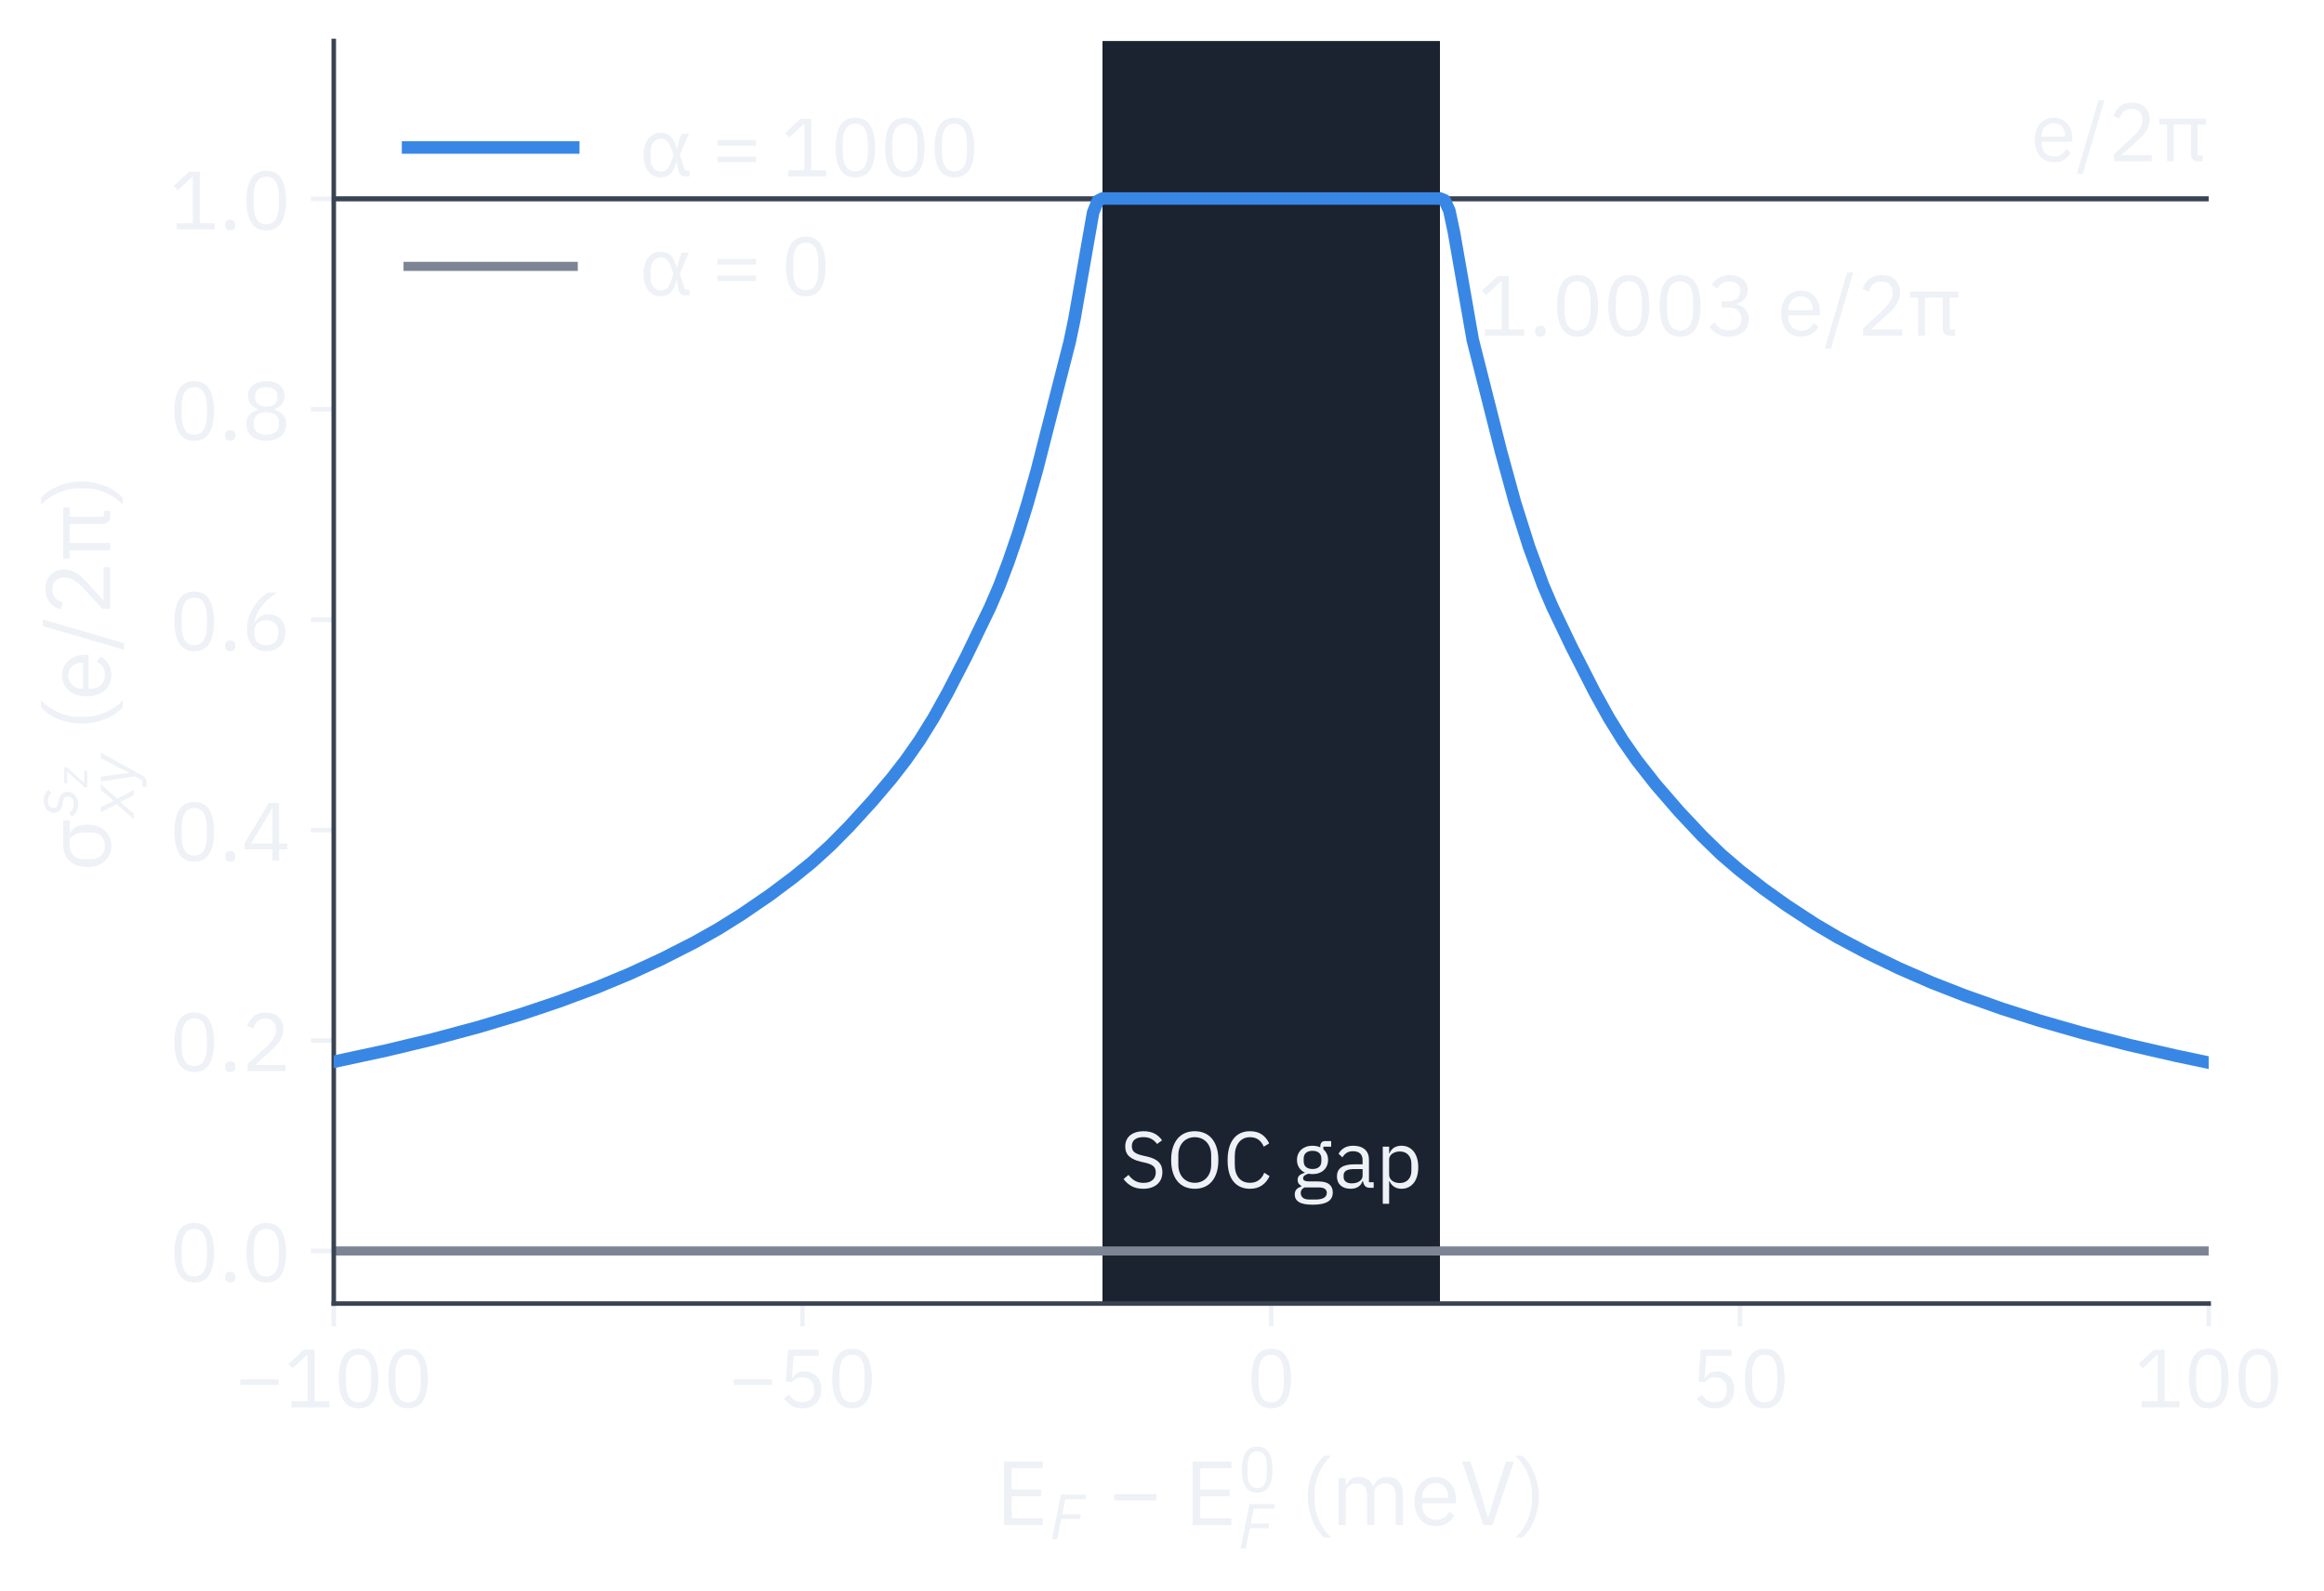
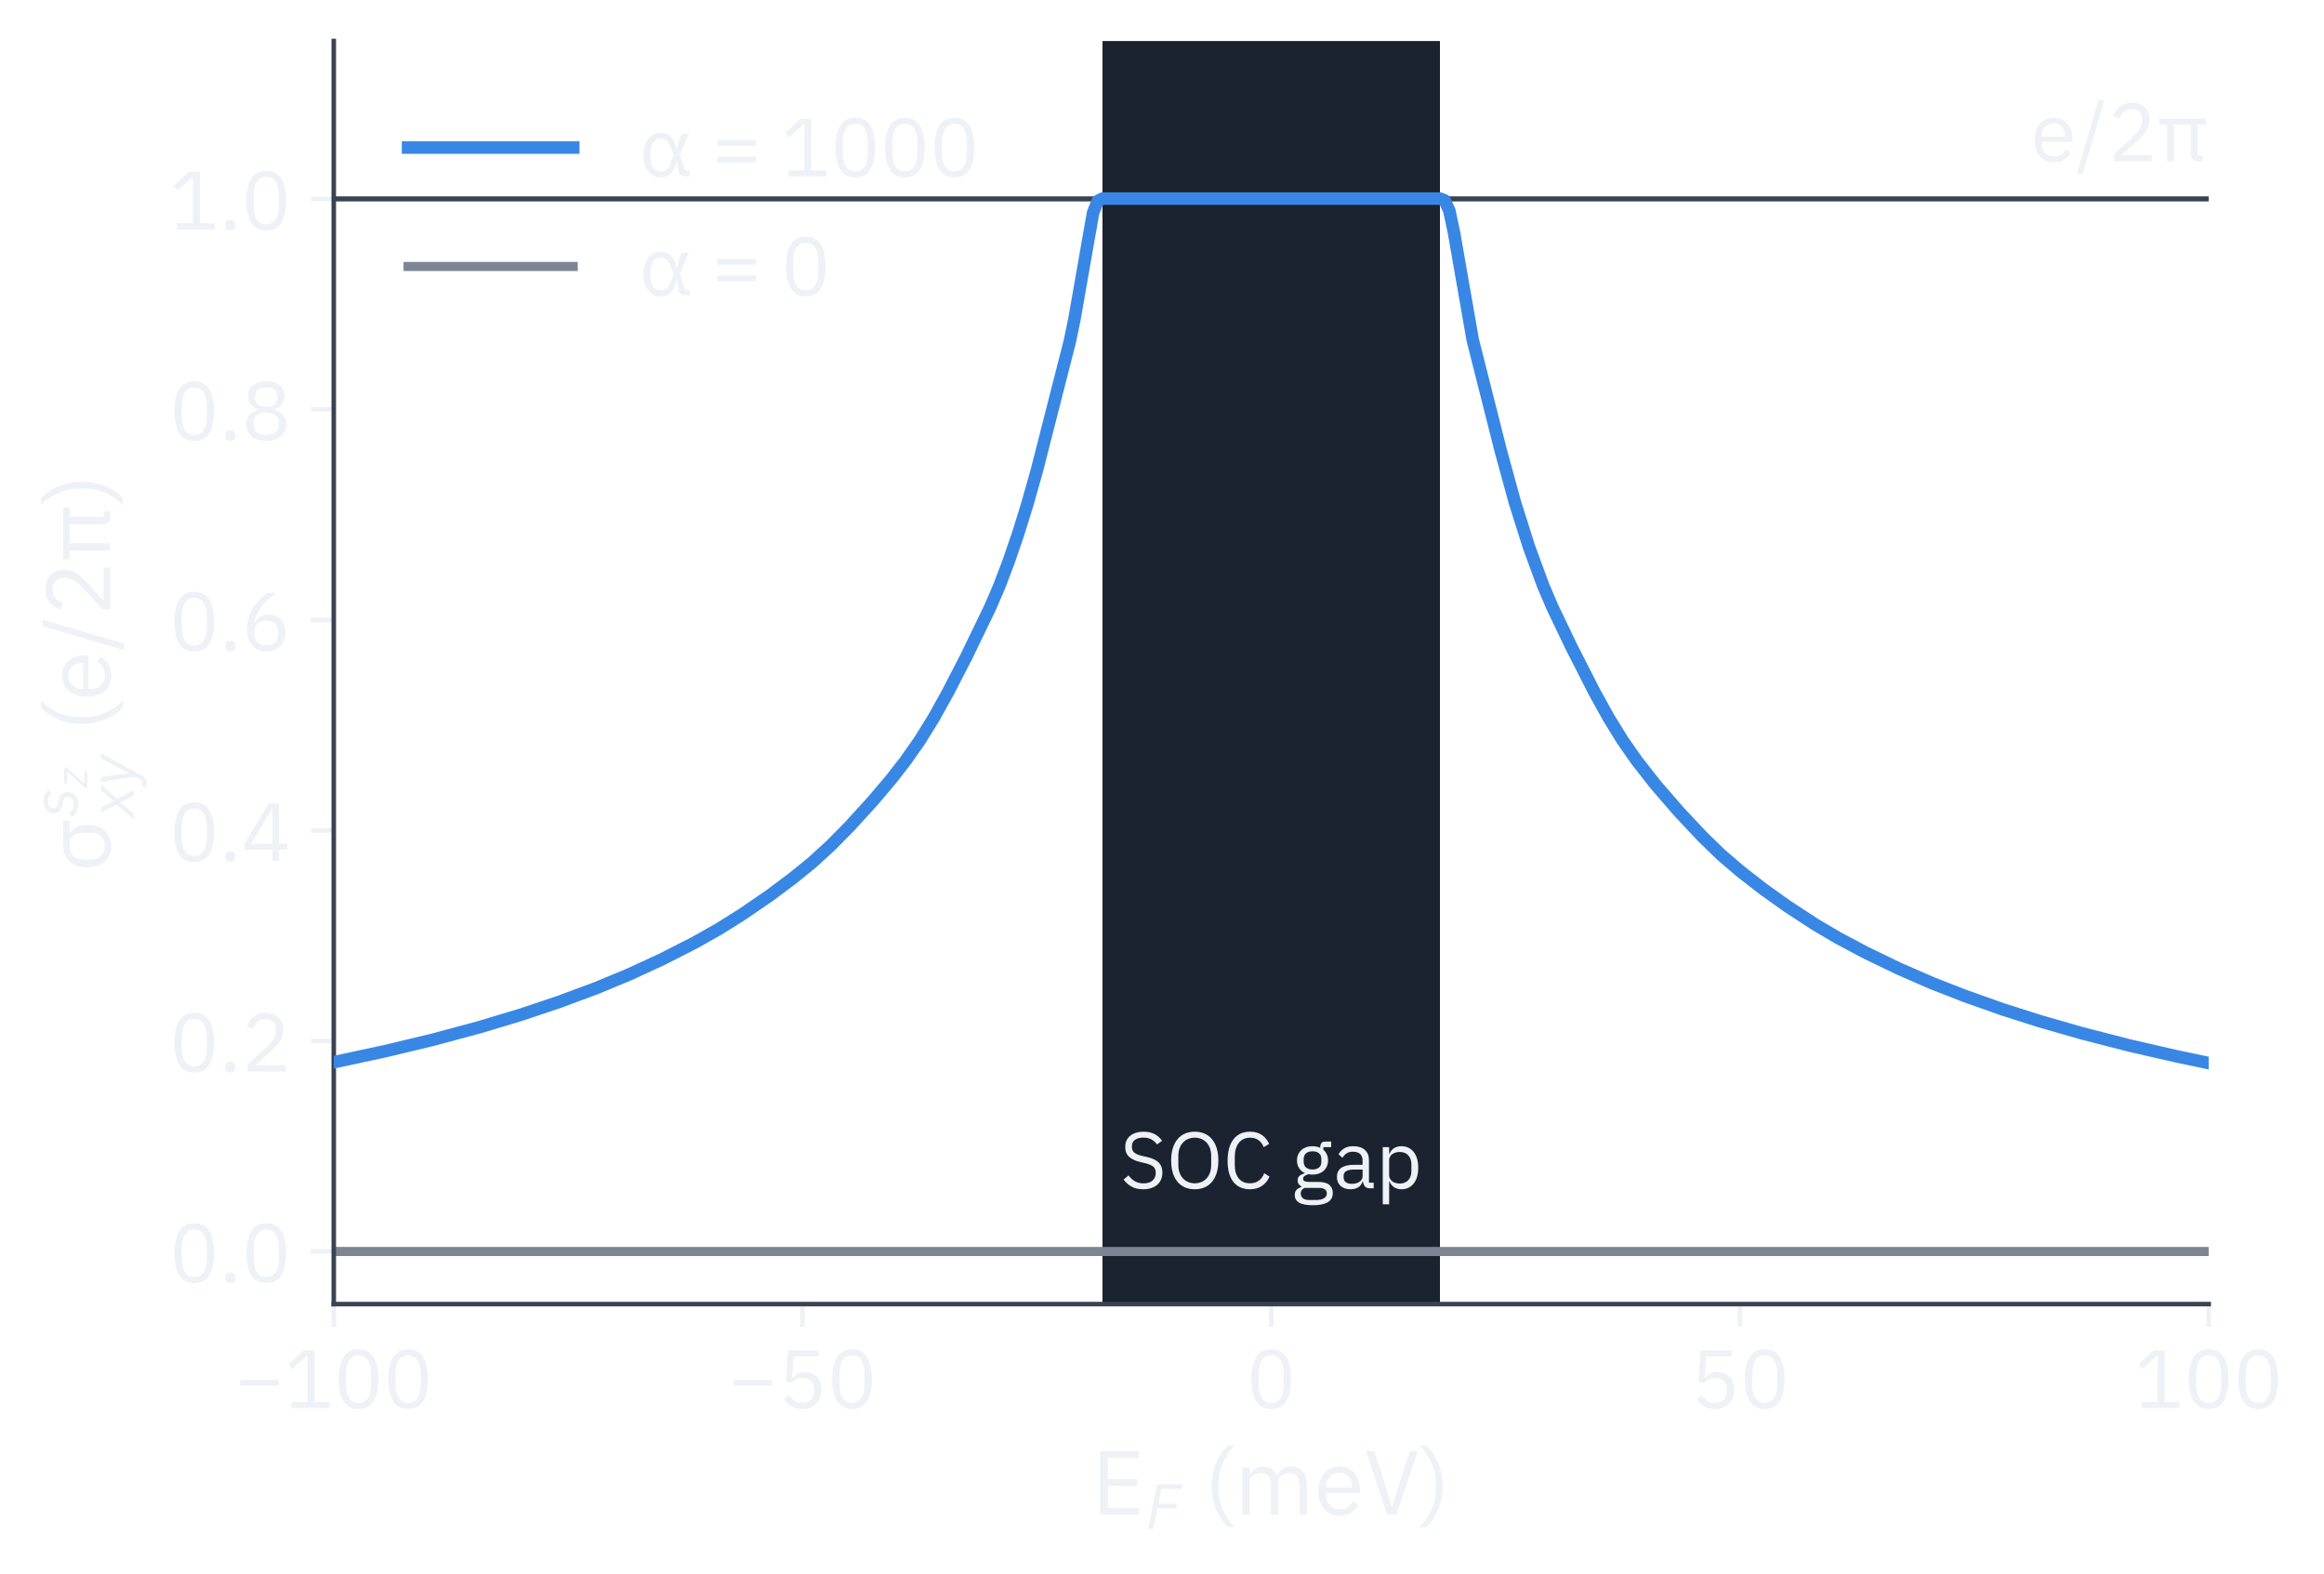
- <svg xmlns="http://www.w3.org/2000/svg" xmlns:xlink="http://www.w3.org/1999/xlink" width="408.074pt" height="279.37pt" viewBox="0 0 408.074 279.37" version="1.1">
+ <svg xmlns="http://www.w3.org/2000/svg" xmlns:xlink="http://www.w3.org/1999/xlink" width="408.074pt" height="276.33pt" viewBox="0 0 408.074 276.33" version="1.1">
  <defs>
    <style type="text/css">*{stroke-linejoin: round; stroke-linecap: butt}</style>
  </defs>
  <g id="figure_1">
    <g id="patch_1">
-       <path d="M 0 279.37  L 408.074 279.37  L 408.074 0  L 0 0  L 0 279.37  z " style="fill: none" />
+       <path d="M 0 276.33  L 408.074 276.33  L 408.074 0  L 0 0  L 0 276.33  z " style="fill: none" />
    </g>
    <g id="axes_1">
      <g id="patch_2">
        <path d="M 58.604 228.96  L 387.824 228.96  L 387.824 7.2  L 58.604 7.2  L 58.604 228.96  z " style="fill: none" />
      </g>
      <g id="patch_3">
-         <path d="M 193.585 228.96  L 252.844 228.96  L 252.844 7.2  L 193.585 7.2  z " clip-path="url(#pc250fb31f4)" style="fill: #1b2230" />
+         <path d="M 193.585 228.96  L 252.844 228.96  L 252.844 7.2  L 193.585 7.2  z " clip-path="url(#pb63f28850c)" style="fill: #1b2230" />
      </g>
      <g id="line2d_1">
-         <path d="M 58.604 34.92  L 387.824 34.92  " clip-path="url(#pc250fb31f4)" style="fill: none; stroke: #3a4352; stroke-width: 0.9; stroke-linecap: square" />
+         <path d="M 58.604 34.92  L 387.824 34.92  " clip-path="url(#pb63f28850c)" style="fill: none; stroke: #3a4352; stroke-width: 0.9; stroke-linecap: square" />
      </g>
      <g id="matplotlib.axis_1">
        <g id="xtick_1">
          <g id="line2d_2">
            <defs>
              <path id="mc579472f8b" d="M 0 0  L 0 4  " style="stroke: #eef1f6; stroke-width: 0.8" />
            </defs>
            <g>
              <use xlink:href="#mc579472f8b" x="58.604" y="228.96" style="fill: #eef1f6; stroke: #eef1f6; stroke-width: 0.8" />
            </g>
          </g>
          <g id="text_1">
            <g style="fill: #eef1f6" transform="translate(41.20445 247.19) scale(0.145 -0.145)">
              <defs>
                <path id="IBMPlexSans-2212" d="M 429 1734  L 429 2170  L 3411 2170  L 3411 1734  L 429 1734  z " transform="scale(0.015625)" />
                <path id="IBMPlexSans-31" d="M 563 0  L 563 474  L 1811 474  L 1811 4070  L 1766 4070  L 640 3021  L 326 3360  L 1510 4467  L 2349 4467  L 2349 474  L 3501 474  L 3501 0  L 563 0  z " transform="scale(0.015625)" />
                <path id="IBMPlexSans-30" d="M 1920 -77  Q 1120 -77 752 531  Q 384 1139 384 2234  Q 384 3328 752 3936  Q 1120 4544 1920 4544  Q 2720 4544 3088 3936  Q 3456 3328 3456 2234  Q 3456 1139 3088 531  Q 2720 -77 1920 -77  z M 1920 390  Q 2182 390 2368 499  Q 2554 608 2669 806  Q 2784 1005 2838 1273  Q 2893 1542 2893 1869  L 2893 2598  Q 2893 2925 2838 3193  Q 2784 3462 2669 3660  Q 2554 3859 2368 3968  Q 2182 4077 1920 4077  Q 1658 4077 1472 3968  Q 1286 3859 1171 3660  Q 1056 3462 1001 3193  Q 947 2925 947 2598  L 947 1869  Q 947 1542 1001 1273  Q 1056 1005 1171 806  Q 1286 608 1472 499  Q 1658 390 1920 390  z " transform="scale(0.015625)" />
              </defs>
              <use xlink:href="#IBMPlexSans-2212" />
              <use xlink:href="#IBMPlexSans-31" transform="translate(59.99999 0)" />
              <use xlink:href="#IBMPlexSans-30" transform="translate(120 0)" />
              <use xlink:href="#IBMPlexSans-30" transform="translate(180 0)" />
            </g>
          </g>
        </g>
        <g id="xtick_2">
          <g id="line2d_3">
            <g>
              <use xlink:href="#mc579472f8b" x="140.909" y="228.96" style="fill: #eef1f6; stroke: #eef1f6; stroke-width: 0.8" />
            </g>
          </g>
          <g id="text_2">
            <g style="fill: #eef1f6" transform="translate(127.8595 247.19) scale(0.145 -0.145)">
              <defs>
                <path id="IBMPlexSans-35" d="M 3187 3994  L 1229 3994  L 1101 2291  L 1146 2291  Q 1306 2515 1507 2649  Q 1709 2784 2061 2784  Q 2349 2784 2592 2688  Q 2835 2592 3014 2416  Q 3194 2240 3293 1984  Q 3392 1728 3392 1402  Q 3392 1075 3289 803  Q 3187 531 2992 336  Q 2797 141 2518 32  Q 2240 -77 1888 -77  Q 1606 -77 1392 -13  Q 1178 51 1011 160  Q 845 269 720 403  Q 595 538 493 685  L 896 992  Q 979 858 1072 749  Q 1165 640 1277 563  Q 1389 486 1536 444  Q 1683 403 1888 403  Q 2349 403 2585 646  Q 2822 890 2822 1331  L 2822 1395  Q 2822 1837 2585 2080  Q 2349 2323 1888 2323  Q 1581 2323 1405 2211  Q 1229 2099 1088 1946  L 634 2010  L 794 4467  L 3187 4467  L 3187 3994  z " transform="scale(0.015625)" />
              </defs>
              <use xlink:href="#IBMPlexSans-2212" />
              <use xlink:href="#IBMPlexSans-35" transform="translate(59.99999 0)" />
              <use xlink:href="#IBMPlexSans-30" transform="translate(120 0)" />
            </g>
          </g>
        </g>
        <g id="xtick_3">
          <g id="line2d_4">
            <g>
              <use xlink:href="#mc579472f8b" x="223.214" y="228.96" style="fill: #eef1f6; stroke: #eef1f6; stroke-width: 0.8" />
            </g>
          </g>
          <g id="text_3">
            <g style="fill: #eef1f6" transform="translate(218.8645 247.19) scale(0.145 -0.145)">
              <use xlink:href="#IBMPlexSans-30" />
            </g>
          </g>
        </g>
        <g id="xtick_4">
          <g id="line2d_5">
            <g>
              <use xlink:href="#mc579472f8b" x="305.519" y="228.96" style="fill: #eef1f6; stroke: #eef1f6; stroke-width: 0.8" />
            </g>
          </g>
          <g id="text_4">
            <g style="fill: #eef1f6" transform="translate(296.8195 247.19) scale(0.145 -0.145)">
              <use xlink:href="#IBMPlexSans-35" />
              <use xlink:href="#IBMPlexSans-30" transform="translate(59.99999 0)" />
            </g>
          </g>
        </g>
        <g id="xtick_5">
          <g id="line2d_6">
            <g>
              <use xlink:href="#mc579472f8b" x="387.824" y="228.96" style="fill: #eef1f6; stroke: #eef1f6; stroke-width: 0.8" />
            </g>
          </g>
          <g id="text_5">
            <g style="fill: #eef1f6" transform="translate(374.7745 247.19) scale(0.145 -0.145)">
              <use xlink:href="#IBMPlexSans-31" />
              <use xlink:href="#IBMPlexSans-30" transform="translate(59.99999 0)" />
              <use xlink:href="#IBMPlexSans-30" transform="translate(120 0)" />
            </g>
          </g>
        </g>
        <g id="text_6">
-           <g style="fill: #eef1f6" transform="translate(174.8145 268.01) scale(0.16 -0.16)">
+           <g style="fill: #eef1f6" transform="translate(191.6945 265.93) scale(0.16 -0.16)">
            <defs>
              <path id="IBMPlexSans-45" d="M 595 0  L 595 4467  L 3322 4467  L 3322 3994  L 1133 3994  L 1133 2496  L 3194 2496  L 3194 2022  L 1133 2022  L 1133 474  L 3322 474  L 3322 0  L 595 0  z " transform="scale(0.015625)" />
              <path id="IBMPlexSans-Italic-46" d="M 250 0  L 1146 4467  L 3706 4467  L 3610 4006  L 1574 4006  L 1274 2496  L 3142 2496  L 3053 2035  L 1178 2035  L 768 0  L 250 0  z " transform="scale(0.015625)" />
              <path id="IBMPlexSans-20" transform="scale(0.015625)" />
              <path id="IBMPlexSans-28" d="M 531 1997  Q 531 2458 620 2886  Q 710 3315 867 3683  Q 1024 4051 1235 4352  Q 1446 4653 1690 4864  L 2176 4864  Q 1907 4621 1692 4313  Q 1478 4006 1328 3660  Q 1178 3315 1094 2956  Q 1011 2598 1011 2266  L 1011 1715  Q 1011 1376 1094 1017  Q 1178 659 1331 313  Q 1485 -32 1699 -339  Q 1914 -646 2176 -877  L 1690 -877  Q 1453 -678 1241 -377  Q 1030 -77 873 294  Q 717 666 624 1098  Q 531 1530 531 1997  z " transform="scale(0.015625)" />
              <path id="IBMPlexSans-6d" d="M 544 0  L 544 3302  L 1056 3302  L 1056 2765  L 1082 2765  Q 1139 2893 1212 3005  Q 1286 3117 1392 3200  Q 1498 3283 1638 3331  Q 1779 3379 1971 3379  Q 2298 3379 2573 3222  Q 2848 3066 2982 2707  L 2995 2707  Q 3085 2976 3331 3177  Q 3578 3379 4000 3379  Q 4506 3379 4790 3049  Q 5075 2720 5075 2118  L 5075 0  L 4563 0  L 4563 2029  Q 4563 2470 4390 2694  Q 4218 2918 3840 2918  Q 3686 2918 3548 2880  Q 3411 2842 3302 2765  Q 3194 2688 3130 2569  Q 3066 2451 3066 2291  L 3066 0  L 2554 0  L 2554 2029  Q 2554 2470 2381 2694  Q 2208 2918 1843 2918  Q 1690 2918 1549 2880  Q 1408 2842 1299 2765  Q 1190 2688 1123 2569  Q 1056 2451 1056 2291  L 1056 0  L 544 0  z " transform="scale(0.015625)" />
              <path id="IBMPlexSans-65" d="M 1786 -77  Q 1446 -77 1174 44  Q 902 166 707 393  Q 512 621 406 937  Q 301 1254 301 1651  Q 301 2042 406 2362  Q 512 2682 707 2909  Q 902 3136 1174 3257  Q 1446 3379 1786 3379  Q 2118 3379 2380 3257  Q 2643 3136 2828 2921  Q 3014 2707 3113 2412  Q 3213 2118 3213 1766  L 3213 1523  L 838 1523  L 838 1370  Q 838 1158 905 976  Q 973 794 1097 659  Q 1222 525 1404 448  Q 1587 371 1818 371  Q 2131 371 2364 518  Q 2598 666 2726 941  L 3091 678  Q 2931 339 2592 131  Q 2253 -77 1786 -77  z M 1786 2950  Q 1574 2950 1401 2876  Q 1229 2803 1104 2668  Q 979 2534 908 2352  Q 838 2170 838 1952  L 838 1907  L 2662 1907  L 2662 1978  Q 2662 2419 2422 2684  Q 2182 2950 1786 2950  z " transform="scale(0.015625)" />
              <path id="IBMPlexSans-56" d="M 1613 0  L 128 4467  L 704 4467  L 1440 2214  L 1933 538  L 1965 538  L 2470 2214  L 3213 4467  L 3770 4467  L 2266 0  L 1613 0  z " transform="scale(0.015625)" />
              <path id="IBMPlexSans-29" d="M 1613 1997  Q 1613 1530 1520 1098  Q 1427 666 1270 294  Q 1114 -77 902 -377  Q 691 -678 454 -877  L -32 -877  Q 230 -646 444 -339  Q 659 -32 812 313  Q 966 659 1049 1017  Q 1133 1376 1133 1715  L 1133 2266  Q 1133 2598 1049 2956  Q 966 3315 816 3660  Q 666 4006 451 4313  Q 237 4621 -32 4864  L 454 4864  Q 698 4653 909 4352  Q 1120 4051 1277 3683  Q 1434 3315 1523 2886  Q 1613 2458 1613 1997  z " transform="scale(0.015625)" />
            </defs>
-             <use xlink:href="#IBMPlexSans-45" transform="translate(0 0.896875)" />
-             <use xlink:href="#IBMPlexSans-Italic-46" transform="translate(59.20288 -14.58125) scale(0.7)" />
-             <use xlink:href="#IBMPlexSans-20" transform="translate(99.72256 0.896875)" />
-             <use xlink:href="#IBMPlexSans-2212" transform="translate(123.3226 0.896875)" />
-             <use xlink:href="#IBMPlexSans-20" transform="translate(183.3225 0.896875)" />
-             <use xlink:href="#IBMPlexSans-45" transform="translate(206.9225 0.896875)" />
-             <use xlink:href="#IBMPlexSans-30" transform="translate(266.1254 37.3) scale(0.7)" />
-             <use xlink:href="#IBMPlexSans-Italic-46" transform="translate(266.1254 -24.9) scale(0.7)" />
-             <use xlink:href="#IBMPlexSans-20" transform="translate(310.7051 0.896875)" />
-             <use xlink:href="#IBMPlexSans-28" transform="translate(334.3051 0.896875)" />
-             <use xlink:href="#IBMPlexSans-6d" transform="translate(367.8051 0.896875)" />
-             <use xlink:href="#IBMPlexSans-65" transform="translate(455.105 0.896875)" />
-             <use xlink:href="#IBMPlexSans-56" transform="translate(510.005 0.896875)" />
-             <use xlink:href="#IBMPlexSans-29" transform="translate(570.905 0.896875)" />
+             <use xlink:href="#IBMPlexSans-45" />
+             <use xlink:href="#IBMPlexSans-Italic-46" transform="translate(59.20288 -15.47813) scale(0.7)" />
+             <use xlink:href="#IBMPlexSans-20" transform="translate(99.72256 0)" />
+             <use xlink:href="#IBMPlexSans-28" transform="translate(123.3226 0)" />
+             <use xlink:href="#IBMPlexSans-6d" transform="translate(156.8225 0)" />
+             <use xlink:href="#IBMPlexSans-65" transform="translate(244.1225 0)" />
+             <use xlink:href="#IBMPlexSans-56" transform="translate(299.0225 0)" />
+             <use xlink:href="#IBMPlexSans-29" transform="translate(359.9225 0)" />
          </g>
        </g>
      </g>
      <g id="matplotlib.axis_2">
        <g id="ytick_1">
          <g id="line2d_7">
            <defs>
              <path id="m21e81d9efb" d="M 0 0  L -4 0  " style="stroke: #eef1f6; stroke-width: 0.8" />
            </defs>
            <g>
              <use xlink:href="#m21e81d9efb" x="58.604" y="219.72" style="fill: #eef1f6; stroke: #eef1f6; stroke-width: 0.8" />
            </g>
          </g>
          <g id="text_7">
            <g style="fill: #eef1f6" transform="translate(29.76 225.085) scale(0.145 -0.145)">
              <defs>
                <path id="IBMPlexSans-2e" d="M 870 -77  Q 666 -77 573 25  Q 480 128 480 294  L 480 378  Q 480 544 573 646  Q 666 749 870 749  Q 1075 749 1168 646  Q 1261 544 1261 378  L 1261 294  Q 1261 128 1168 25  Q 1075 -77 870 -77  z " transform="scale(0.015625)" />
              </defs>
              <use xlink:href="#IBMPlexSans-30" />
              <use xlink:href="#IBMPlexSans-2e" transform="translate(59.99999 0)" />
              <use xlink:href="#IBMPlexSans-30" transform="translate(87.19998 0)" />
            </g>
          </g>
        </g>
        <g id="ytick_2">
          <g id="line2d_8">
            <g>
              <use xlink:href="#m21e81d9efb" x="58.604" y="182.76" style="fill: #eef1f6; stroke: #eef1f6; stroke-width: 0.8" />
            </g>
          </g>
          <g id="text_8">
            <g style="fill: #eef1f6" transform="translate(29.76 188.125) scale(0.145 -0.145)">
              <defs>
                <path id="IBMPlexSans-32" d="M 3411 0  L 480 0  L 480 550  L 1939 1894  Q 2253 2182 2464 2505  Q 2675 2829 2675 3155  L 2675 3232  Q 2675 3603 2470 3833  Q 2266 4064 1850 4064  Q 1645 4064 1491 4006  Q 1338 3949 1226 3846  Q 1114 3744 1040 3606  Q 966 3469 922 3309  L 442 3494  Q 506 3693 618 3881  Q 730 4070 899 4217  Q 1069 4365 1309 4454  Q 1549 4544 1875 4544  Q 2202 4544 2458 4448  Q 2714 4352 2886 4179  Q 3059 4006 3152 3769  Q 3245 3533 3245 3245  Q 3245 2982 3171 2758  Q 3098 2534 2970 2332  Q 2842 2131 2659 1939  Q 2477 1747 2266 1555  L 1062 474  L 3411 474  L 3411 0  z " transform="scale(0.015625)" />
              </defs>
              <use xlink:href="#IBMPlexSans-30" />
              <use xlink:href="#IBMPlexSans-2e" transform="translate(59.99999 0)" />
              <use xlink:href="#IBMPlexSans-32" transform="translate(87.19998 0)" />
            </g>
          </g>
        </g>
        <g id="ytick_3">
          <g id="line2d_9">
            <g>
              <use xlink:href="#m21e81d9efb" x="58.604" y="145.8" style="fill: #eef1f6; stroke: #eef1f6; stroke-width: 0.8" />
            </g>
          </g>
          <g id="text_9">
            <g style="fill: #eef1f6" transform="translate(29.76 151.165) scale(0.145 -0.145)">
              <defs>
                <path id="IBMPlexSans-34" d="M 2400 0  L 2400 877  L 243 877  L 243 1350  L 2112 4467  L 2912 4467  L 2912 1325  L 3558 1325  L 3558 877  L 2912 877  L 2912 0  L 2400 0  z M 749 1325  L 2400 1325  L 2400 4051  L 2368 4051  L 749 1325  z " transform="scale(0.015625)" />
              </defs>
              <use xlink:href="#IBMPlexSans-30" />
              <use xlink:href="#IBMPlexSans-2e" transform="translate(59.99999 0)" />
              <use xlink:href="#IBMPlexSans-34" transform="translate(87.19998 0)" />
            </g>
          </g>
        </g>
        <g id="ytick_4">
          <g id="line2d_10">
            <g>
              <use xlink:href="#m21e81d9efb" x="58.604" y="108.84" style="fill: #eef1f6; stroke: #eef1f6; stroke-width: 0.8" />
            </g>
          </g>
          <g id="text_10">
            <g style="fill: #eef1f6" transform="translate(29.76 114.205) scale(0.145 -0.145)">
              <defs>
                <path id="IBMPlexSans-36" d="M 1926 -77  Q 1581 -77 1302 41  Q 1024 160 829 381  Q 634 602 531 922  Q 429 1242 429 1638  Q 429 2138 576 2576  Q 723 3014 956 3376  Q 1190 3738 1472 4016  Q 1754 4294 2022 4467  L 2714 4467  Q 2355 4205 2073 3955  Q 1792 3706 1581 3434  Q 1370 3162 1222 2851  Q 1075 2541 986 2150  L 1018 2138  Q 1178 2413 1430 2595  Q 1683 2778 2093 2778  Q 2381 2778 2624 2682  Q 2867 2586 3040 2406  Q 3213 2227 3312 1971  Q 3411 1715 3411 1402  Q 3411 1075 3305 803  Q 3200 531 3005 336  Q 2810 141 2534 32  Q 2259 -77 1926 -77  z M 1920 390  Q 2362 390 2608 633  Q 2854 877 2854 1331  L 2854 1382  Q 2854 1837 2608 2080  Q 2362 2323 1920 2323  Q 1478 2323 1232 2080  Q 986 1837 986 1382  L 986 1331  Q 986 877 1232 633  Q 1478 390 1920 390  z " transform="scale(0.015625)" />
              </defs>
              <use xlink:href="#IBMPlexSans-30" />
              <use xlink:href="#IBMPlexSans-2e" transform="translate(59.99999 0)" />
              <use xlink:href="#IBMPlexSans-36" transform="translate(87.19998 0)" />
            </g>
          </g>
        </g>
        <g id="ytick_5">
          <g id="line2d_11">
            <g>
              <use xlink:href="#m21e81d9efb" x="58.604" y="71.88" style="fill: #eef1f6; stroke: #eef1f6; stroke-width: 0.8" />
            </g>
          </g>
          <g id="text_11">
            <g style="fill: #eef1f6" transform="translate(29.76 77.245) scale(0.145 -0.145)">
              <defs>
                <path id="IBMPlexSans-38" d="M 1920 -77  Q 1536 -77 1248 22  Q 960 122 765 294  Q 570 467 470 704  Q 371 941 371 1216  Q 371 1677 620 1945  Q 870 2214 1274 2323  L 1274 2374  Q 922 2496 714 2768  Q 506 3040 506 3424  Q 506 3936 877 4240  Q 1248 4544 1920 4544  Q 2592 4544 2963 4240  Q 3334 3936 3334 3424  Q 3334 3040 3126 2768  Q 2918 2496 2566 2374  L 2566 2323  Q 2970 2214 3219 1945  Q 3469 1677 3469 1216  Q 3469 941 3369 704  Q 3270 467 3075 294  Q 2880 122 2592 22  Q 2304 -77 1920 -77  z M 1920 390  Q 2387 390 2643 598  Q 2899 806 2899 1190  L 2899 1325  Q 2899 1709 2643 1917  Q 2387 2125 1920 2125  Q 1453 2125 1197 1917  Q 941 1709 941 1325  L 941 1190  Q 941 806 1197 598  Q 1453 390 1920 390  z M 1920 2573  Q 2342 2573 2560 2752  Q 2778 2931 2778 3277  L 2778 3373  Q 2778 3718 2560 3897  Q 2342 4077 1920 4077  Q 1498 4077 1280 3897  Q 1062 3718 1062 3373  L 1062 3277  Q 1062 2931 1280 2752  Q 1498 2573 1920 2573  z " transform="scale(0.015625)" />
              </defs>
              <use xlink:href="#IBMPlexSans-30" />
              <use xlink:href="#IBMPlexSans-2e" transform="translate(59.99999 0)" />
              <use xlink:href="#IBMPlexSans-38" transform="translate(87.19998 0)" />
            </g>
          </g>
        </g>
        <g id="ytick_6">
          <g id="line2d_12">
            <g>
              <use xlink:href="#m21e81d9efb" x="58.604" y="34.92" style="fill: #eef1f6; stroke: #eef1f6; stroke-width: 0.8" />
            </g>
          </g>
          <g id="text_12">
            <g style="fill: #eef1f6" transform="translate(29.76 40.285) scale(0.145 -0.145)">
              <use xlink:href="#IBMPlexSans-31" />
              <use xlink:href="#IBMPlexSans-2e" transform="translate(59.99999 0)" />
              <use xlink:href="#IBMPlexSans-30" transform="translate(87.19998 0)" />
            </g>
          </g>
        </g>
        <g id="text_13">
          <g style="fill: #eef1f6" transform="translate(19.36 153.04) rotate(-90) scale(0.16 -0.16)">
            <defs>
              <path id="IBMPlexSans-3c3" d="M 2688 2854  L 2688 2810  Q 3008 2662 3145 2371  Q 3283 2080 3283 1613  Q 3283 1235 3174 921  Q 3066 608 2867 387  Q 2669 166 2397 44  Q 2125 -77 1792 -77  Q 1459 -77 1184 44  Q 909 166 713 387  Q 518 608 409 921  Q 301 1235 301 1613  Q 301 1990 403 2304  Q 506 2618 704 2838  Q 902 3059 1196 3180  Q 1491 3302 1869 3302  L 3571 3302  L 3571 2854  L 2688 2854  z M 1869 2854  Q 1395 2854 1123 2595  Q 851 2336 851 1811  L 851 1414  Q 851 890 1113 634  Q 1376 378 1792 378  Q 2208 378 2470 634  Q 2733 890 2733 1414  L 2733 1811  Q 2733 2163 2630 2400  Q 2528 2637 2317 2854  L 1869 2854  z " transform="scale(0.015625)" />
              <path id="IBMPlexSans-Italic-73" d="M 1338 -77  Q 954 -77 621 80  Q 288 237 90 525  L 429 826  Q 602 595 826 473  Q 1050 352 1338 352  Q 1664 352 1875 509  Q 2086 666 2086 973  Q 2086 1139 1987 1257  Q 1888 1376 1600 1434  L 1350 1485  Q 1165 1523 1001 1584  Q 838 1645 720 1744  Q 602 1843 534 1987  Q 467 2131 467 2336  Q 467 2541 540 2729  Q 614 2918 768 3062  Q 922 3206 1152 3292  Q 1382 3379 1690 3379  Q 2054 3379 2316 3254  Q 2579 3130 2765 2893  L 2426 2592  Q 2317 2746 2131 2848  Q 1946 2950 1651 2950  Q 1286 2950 1116 2790  Q 947 2630 947 2381  Q 947 2208 1046 2096  Q 1146 1984 1427 1926  L 1677 1875  Q 1875 1837 2038 1773  Q 2202 1709 2317 1606  Q 2432 1504 2496 1357  Q 2560 1210 2560 1005  Q 2560 755 2467 553  Q 2374 352 2211 214  Q 2048 77 1824 0  Q 1600 -77 1338 -77  z " transform="scale(0.015625)" />
              <path id="IBMPlexSans-Italic-7a" d="M -32 0  L 51 422  L 2246 2867  L 544 2867  L 627 3302  L 2925 3302  L 2842 2880  L 646 435  L 2438 435  L 2355 0  L -32 0  z " transform="scale(0.015625)" />
              <path id="IBMPlexSans-Italic-78" d="M -179 0  L 1318 1709  L 512 3302  L 1050 3302  L 1645 2035  L 1677 2035  L 2752 3302  L 3315 3302  L 1882 1664  L 2752 0  L 2214 0  L 1555 1344  L 1523 1344  L 384 0  L -179 0  z " transform="scale(0.015625)" />
              <path id="IBMPlexSans-Italic-79" d="M 2803 3302  L 3328 3302  L 1094 -749  Q 934 -1037 784 -1158  Q 634 -1280 384 -1280  L -128 -1280  L -45 -858  L 550 -858  L 960 -102  L 435 3302  L 915 3302  L 1158 1670  L 1293 467  L 1325 467  L 1920 1670  L 2803 3302  z " transform="scale(0.015625)" />
              <path id="IBMPlexSans-2f" d="M 58 -966  L 1728 4736  L 2189 4736  L 518 -966  L 58 -966  z " transform="scale(0.015625)" />
              <path id="IBMPlexSans-3c0" d="M 3117 448  L 3526 448  L 3526 0  L 3149 0  Q 2880 0 2742 150  Q 2605 301 2605 525  L 2605 2854  L 1274 2854  L 1274 0  L 762 0  L 762 2854  L 154 2854  L 154 3302  L 3776 3302  L 3776 2854  L 3117 2854  L 3117 448  z " transform="scale(0.015625)" />
            </defs>
            <use xlink:href="#IBMPlexSans-3c3" />
            <use xlink:href="#IBMPlexSans-Italic-73" transform="translate(59.20288 36.11563) scale(0.7)" />
            <use xlink:href="#IBMPlexSans-Italic-7a" transform="translate(92.17287 25.28094) scale(0.49)" />
            <use xlink:href="#IBMPlexSans-Italic-78" transform="translate(59.20288 -25.79688) scale(0.7)" />
            <use xlink:href="#IBMPlexSans-Italic-79" transform="translate(93.78287 -25.79688) scale(0.7)" />
            <use xlink:href="#IBMPlexSans-20" transform="translate(130.2426 0)" />
            <use xlink:href="#IBMPlexSans-28" transform="translate(153.8425 0)" />
            <use xlink:href="#IBMPlexSans-65" transform="translate(187.3425 0)" />
            <use xlink:href="#IBMPlexSans-2f" transform="translate(242.2425 0)" />
            <use xlink:href="#IBMPlexSans-32" transform="translate(280.5425 0)" />
            <use xlink:href="#IBMPlexSans-3c0" transform="translate(340.5425 0)" />
            <use xlink:href="#IBMPlexSans-29" transform="translate(402.7425 0)" />
          </g>
        </g>
      </g>
      <g id="line2d_13">
-         <path d="M 58.604 219.72  L 387.824 219.72  L 387.824 219.72  " clip-path="url(#pc250fb31f4)" style="fill: none; stroke: #7d8594; stroke-width: 1.6; stroke-linecap: square" />
+         <path d="M 58.604 219.72  L 387.824 219.72  L 387.824 219.72  " clip-path="url(#pb63f28850c)" style="fill: none; stroke: #7d8594; stroke-width: 1.6; stroke-linecap: square" />
      </g>
      <g id="patch_4">
        <path d="M 58.604 228.96  L 58.604 7.2  " style="fill: none; stroke: #3a4352; stroke-width: 0.8; stroke-linejoin: miter; stroke-linecap: square" />
      </g>
      <g id="patch_5">
        <path d="M 58.604 228.96  L 387.824 228.96  " style="fill: none; stroke: #3a4352; stroke-width: 0.8; stroke-linejoin: miter; stroke-linecap: square" />
      </g>
      <g id="text_14">
        <g style="fill: #eef1f6" transform="translate(196.6998 208.632) scale(0.14 -0.14)">
          <defs>
            <path id="IBMPlexSans-53" d="M 1850 -77  Q 1306 -77 922 131  Q 538 339 269 704  L 666 1037  Q 902 723 1190 560  Q 1478 397 1869 397  Q 2349 397 2601 627  Q 2854 858 2854 1242  Q 2854 1562 2662 1734  Q 2470 1907 2029 2010  L 1664 2093  Q 1050 2234 726 2518  Q 403 2803 403 3322  Q 403 3616 512 3846  Q 621 4077 816 4230  Q 1011 4384 1283 4464  Q 1555 4544 1882 4544  Q 2387 4544 2748 4358  Q 3110 4173 3360 3814  L 2957 3520  Q 2771 3776 2508 3923  Q 2246 4070 1856 4070  Q 1427 4070 1180 3888  Q 934 3706 934 3341  Q 934 3021 1142 2857  Q 1350 2694 1773 2598  L 2138 2515  Q 2797 2368 3091 2067  Q 3386 1766 3386 1267  Q 3386 960 3280 710  Q 3174 461 2976 288  Q 2778 115 2493 19  Q 2208 -77 1850 -77  z " transform="scale(0.015625)" />
            <path id="IBMPlexSans-4f" d="M 2266 -77  Q 1830 -77 1481 73  Q 1133 224 886 515  Q 640 806 505 1238  Q 371 1670 371 2234  Q 371 2797 505 3225  Q 640 3654 886 3948  Q 1133 4243 1481 4393  Q 1830 4544 2266 4544  Q 2694 4544 3046 4393  Q 3398 4243 3644 3948  Q 3891 3654 4025 3225  Q 4160 2797 4160 2234  Q 4160 1670 4025 1238  Q 3891 806 3644 515  Q 3398 224 3046 73  Q 2694 -77 2266 -77  z M 2266 403  Q 2554 403 2797 505  Q 3040 608 3216 800  Q 3392 992 3488 1261  Q 3584 1530 3584 1862  L 3584 2605  Q 3584 2938 3488 3206  Q 3392 3475 3216 3667  Q 3040 3859 2797 3961  Q 2554 4064 2266 4064  Q 1978 4064 1734 3961  Q 1491 3859 1315 3667  Q 1139 3475 1043 3206  Q 947 2938 947 2605  L 947 1862  Q 947 1530 1043 1261  Q 1139 992 1315 800  Q 1491 608 1734 505  Q 1978 403 2266 403  z " transform="scale(0.015625)" />
            <path id="IBMPlexSans-43" d="M 2170 -77  Q 1318 -77 844 502  Q 371 1082 371 2208  Q 371 3334 844 3939  Q 1318 4544 2170 4544  Q 2733 4544 3113 4288  Q 3494 4032 3706 3565  L 3270 3302  Q 3136 3648 2861 3856  Q 2586 4064 2170 4064  Q 1882 4064 1654 3955  Q 1427 3846 1270 3644  Q 1114 3443 1030 3164  Q 947 2886 947 2541  L 947 1875  Q 947 1184 1267 793  Q 1587 403 2170 403  Q 2598 403 2886 624  Q 3174 845 3309 1210  L 3738 941  Q 3526 467 3129 195  Q 2733 -77 2170 -77  z " transform="scale(0.015625)" />
            <path id="IBMPlexSans-67" d="M 3328 -365  Q 3328 -877 2928 -1117  Q 2528 -1357 1728 -1357  Q 954 -1357 614 -1145  Q 275 -934 275 -544  Q 275 -275 416 -124  Q 557 26 800 96  L 800 166  Q 506 307 506 627  Q 506 877 666 1008  Q 826 1139 1075 1203  L 1075 1229  Q 781 1370 617 1632  Q 454 1894 454 2240  Q 454 2490 544 2701  Q 634 2912 797 3062  Q 960 3213 1187 3296  Q 1414 3379 1696 3379  Q 2048 3379 2323 3251  L 2323 3309  Q 2323 3501 2412 3625  Q 2502 3750 2707 3750  L 3200 3750  L 3200 3302  L 2573 3302  L 2573 3091  Q 2752 2938 2851 2723  Q 2950 2509 2950 2240  Q 2950 1990 2860 1779  Q 2771 1568 2608 1417  Q 2445 1267 2214 1184  Q 1984 1101 1702 1101  Q 1542 1101 1382 1133  Q 1216 1088 1081 1001  Q 947 915 947 762  Q 947 614 1088 563  Q 1229 512 1453 512  L 2157 512  Q 2771 512 3049 278  Q 3328 45 3328 -365  z M 2848 -403  Q 2848 -205 2697 -86  Q 2547 32 2163 32  L 1062 32  Q 755 -109 755 -416  Q 755 -634 918 -787  Q 1082 -941 1472 -941  L 1946 -941  Q 2374 -941 2611 -806  Q 2848 -672 2848 -403  z M 1702 1510  Q 2029 1510 2221 1667  Q 2413 1824 2413 2150  L 2413 2330  Q 2413 2656 2221 2813  Q 2029 2970 1702 2970  Q 1376 2970 1184 2813  Q 992 2656 992 2330  L 992 2150  Q 992 1824 1184 1667  Q 1376 1510 1702 1510  z " transform="scale(0.015625)" />
            <path id="IBMPlexSans-61" d="M 2944 0  Q 2656 0 2531 153  Q 2406 307 2374 538  L 2342 538  Q 2234 230 1984 76  Q 1734 -77 1389 -77  Q 864 -77 573 192  Q 282 461 282 922  Q 282 1389 624 1638  Q 966 1888 1690 1888  L 2342 1888  L 2342 2214  Q 2342 2566 2150 2752  Q 1958 2938 1562 2938  Q 1261 2938 1059 2803  Q 858 2669 723 2445  L 416 2733  Q 550 3002 844 3190  Q 1139 3379 1587 3379  Q 2189 3379 2521 3084  Q 2854 2790 2854 2266  L 2854 448  L 3232 448  L 3232 0  L 2944 0  z M 1472 358  Q 1664 358 1824 403  Q 1984 448 2099 531  Q 2214 614 2278 723  Q 2342 832 2342 960  L 2342 1504  L 1664 1504  Q 1222 1504 1020 1376  Q 819 1248 819 1005  L 819 870  Q 819 627 995 492  Q 1171 358 1472 358  z " transform="scale(0.015625)" />
            <path id="IBMPlexSans-70" d="M 544 3302  L 1056 3302  L 1056 2765  L 1082 2765  Q 1210 3078 1456 3228  Q 1702 3379 2048 3379  Q 2355 3379 2604 3257  Q 2854 3136 3030 2912  Q 3206 2688 3299 2368  Q 3392 2048 3392 1651  Q 3392 1254 3299 934  Q 3206 614 3030 390  Q 2854 166 2604 44  Q 2355 -77 2048 -77  Q 1376 -77 1082 538  L 1056 538  L 1056 -1280  L 544 -1280  L 544 3302  z M 1907 384  Q 2342 384 2592 656  Q 2842 928 2842 1370  L 2842 1933  Q 2842 2374 2592 2646  Q 2342 2918 1907 2918  Q 1734 2918 1577 2870  Q 1421 2822 1305 2739  Q 1190 2656 1123 2537  Q 1056 2419 1056 2285  L 1056 1056  Q 1056 896 1123 771  Q 1190 646 1305 560  Q 1421 474 1577 429  Q 1734 384 1907 384  z " transform="scale(0.015625)" />
          </defs>
          <use xlink:href="#IBMPlexSans-53" />
          <use xlink:href="#IBMPlexSans-4f" transform="translate(58.09999 0)" />
          <use xlink:href="#IBMPlexSans-43" transform="translate(128.9 0)" />
          <use xlink:href="#IBMPlexSans-20" transform="translate(191 0)" />
          <use xlink:href="#IBMPlexSans-67" transform="translate(214.6 0)" />
          <use xlink:href="#IBMPlexSans-61" transform="translate(267.3999 0)" />
          <use xlink:href="#IBMPlexSans-70" transform="translate(320.7999 0)" />
        </g>
      </g>
      <g id="text_15">
        <g style="fill: #eef1f6" transform="translate(356.5905 28.324) scale(0.145 -0.145)">
          <use xlink:href="#IBMPlexSans-65" />
          <use xlink:href="#IBMPlexSans-2f" transform="translate(54.89999 0)" />
          <use xlink:href="#IBMPlexSans-32" transform="translate(93.19998 0)" />
          <use xlink:href="#IBMPlexSans-3c0" transform="translate(153.2 0)" />
        </g>
      </g>
      <g id="line2d_14">
-         <path d="M 58.604 186.492  L 67.658 184.549  L 75.889 182.575  L 84.119 180.363  L 91.526 178.137  L 98.111 175.925  L 104.695 173.481  L 110.457 171.09  L 116.218 168.433  L 121.979 165.499  L 126.095 163.179  L 130.21 160.605  L 135.148 157.226  L 139.263 154.144  L 142.556 151.472  L 145.848 148.469  L 149.14 145.132  L 153.255 140.62  L 156.547 136.731  L 159.017 133.55  L 161.486 130.029  L 163.955 126.048  L 166.424 121.605  L 169.716 115.219  L 173.831 106.709  L 175.478 102.89  L 177.124 98.541  L 178.77 93.739  L 180.416 88.444  L 182.062 82.615  L 185.354 69.709  L 187.823 60.057  L 188.646 56.122  L 191.939 37.336  L 192.762 35.291  L 193.585 34.866  L 218.276 34.863  L 252.844 34.863  L 253.667 35.187  L 254.49 36.991  L 255.313 40.871  L 258.606 59.706  L 263.544 79.226  L 266.013 88.234  L 268.482 96.038  L 270.951 102.77  L 272.597 106.617  L 275.89 113.501  L 280.005 121.574  L 282.474 126.036  L 284.943 130.033  L 287.412 133.566  L 290.705 137.763  L 294.82 142.518  L 298.935 146.899  L 302.227 150.092  L 305.519 152.915  L 309.635 156.116  L 313.75 159.054  L 318.688 162.284  L 322.804 164.713  L 327.742 167.327  L 333.503 170.109  L 339.265 172.616  L 345.026 174.868  L 351.61 177.198  L 358.195 179.299  L 365.602 181.423  L 373.833 183.541  L 382.063 185.431  L 387.824 186.645  L 387.824 186.645  " clip-path="url(#pc250fb31f4)" style="fill: none; stroke: #3987e5; stroke-width: 2.2; stroke-linecap: square" />
-       </g>
-       <g id="text_16">
-         <g style="fill: #eef1f6" transform="translate(259.4287 58.956) scale(0.15 -0.15)">
-           <defs>
-             <path id="IBMPlexSans-33" d="M 1670 2573  Q 2125 2573 2352 2781  Q 2579 2989 2579 3315  L 2579 3360  Q 2579 3712 2358 3888  Q 2138 4064 1779 4064  Q 1434 4064 1216 3913  Q 998 3763 858 3507  L 461 3814  Q 544 3949 662 4080  Q 781 4211 941 4313  Q 1101 4416 1312 4480  Q 1523 4544 1792 4544  Q 2074 4544 2323 4470  Q 2573 4397 2755 4253  Q 2938 4109 3043 3897  Q 3149 3686 3149 3418  Q 3149 3200 3081 3027  Q 3014 2854 2899 2726  Q 2784 2598 2627 2508  Q 2470 2419 2291 2374  L 2291 2349  Q 2470 2310 2640 2224  Q 2810 2138 2941 2000  Q 3072 1862 3152 1667  Q 3232 1472 3232 1222  Q 3232 934 3123 694  Q 3014 454 2816 284  Q 2618 115 2336 19  Q 2054 -77 1715 -77  Q 1427 -77 1203 -13  Q 979 51 806 160  Q 634 269 502 403  Q 371 538 269 685  L 672 992  Q 755 858 854 749  Q 954 640 1075 563  Q 1197 486 1350 444  Q 1504 403 1709 403  Q 2182 403 2425 617  Q 2669 832 2669 1229  L 2669 1280  Q 2669 1677 2425 1891  Q 2182 2106 1709 2106  L 1184 2106  L 1184 2573  L 1670 2573  z " transform="scale(0.015625)" />
-           </defs>
-           <use xlink:href="#IBMPlexSans-31" />
-           <use xlink:href="#IBMPlexSans-2e" transform="translate(59.99999 0)" />
-           <use xlink:href="#IBMPlexSans-30" transform="translate(87.19998 0)" />
-           <use xlink:href="#IBMPlexSans-30" transform="translate(147.2 0)" />
-           <use xlink:href="#IBMPlexSans-30" transform="translate(207.2 0)" />
-           <use xlink:href="#IBMPlexSans-33" transform="translate(267.1999 0)" />
-           <use xlink:href="#IBMPlexSans-20" transform="translate(327.1999 0)" />
-           <use xlink:href="#IBMPlexSans-65" transform="translate(350.7999 0)" />
-           <use xlink:href="#IBMPlexSans-2f" transform="translate(405.6999 0)" />
-           <use xlink:href="#IBMPlexSans-32" transform="translate(443.9999 0)" />
-           <use xlink:href="#IBMPlexSans-3c0" transform="translate(503.9999 0)" />
-         </g>
+         <path d="M 58.604 186.492  L 67.658 184.549  L 75.889 182.575  L 84.119 180.363  L 91.526 178.137  L 98.111 175.925  L 104.695 173.481  L 110.457 171.09  L 116.218 168.433  L 121.979 165.499  L 126.095 163.179  L 130.21 160.605  L 135.148 157.226  L 139.263 154.144  L 142.556 151.472  L 145.848 148.469  L 149.14 145.132  L 153.255 140.62  L 156.547 136.731  L 159.017 133.55  L 161.486 130.029  L 163.955 126.048  L 166.424 121.605  L 169.716 115.219  L 173.831 106.709  L 175.478 102.89  L 177.124 98.541  L 178.77 93.739  L 180.416 88.444  L 182.062 82.615  L 185.354 69.709  L 187.823 60.057  L 188.646 56.122  L 191.939 37.336  L 192.762 35.291  L 193.585 34.866  L 218.276 34.863  L 252.844 34.863  L 253.667 35.187  L 254.49 36.991  L 255.313 40.871  L 258.606 59.706  L 263.544 79.226  L 266.013 88.234  L 268.482 96.038  L 270.951 102.77  L 272.597 106.617  L 275.89 113.501  L 280.005 121.574  L 282.474 126.036  L 284.943 130.033  L 287.412 133.566  L 290.705 137.763  L 294.82 142.518  L 298.935 146.899  L 302.227 150.092  L 305.519 152.915  L 309.635 156.116  L 313.75 159.054  L 318.688 162.284  L 322.804 164.713  L 327.742 167.327  L 333.503 170.109  L 339.265 172.616  L 345.026 174.868  L 351.61 177.198  L 358.195 179.299  L 365.602 181.423  L 373.833 183.541  L 382.063 185.431  L 387.824 186.645  L 387.824 186.645  " clip-path="url(#pb63f28850c)" style="fill: none; stroke: #3987e5; stroke-width: 2.2; stroke-linecap: square" />
      </g>
      <g id="legend_1">
        <g id="line2d_15">
          <path d="M 71.654 25.905  L 86.154 25.905  L 100.654 25.905  " style="fill: none; stroke: #3987e5; stroke-width: 2.2; stroke-linecap: square" />
        </g>
-         <g id="text_17">
+         <g id="text_16">
          <g style="fill: #eef1f6" transform="translate(112.2545 30.98) scale(0.145 -0.145)">
            <defs>
              <path id="IBMPlexSans-3b1" d="M 3891 0  L 3603 0  Q 3341 0 3203 121  Q 3066 243 3014 531  L 2906 1178  L 2880 1178  Q 2752 557 2457 240  Q 2163 -77 1645 -77  Q 1344 -77 1101 48  Q 858 173 685 397  Q 512 621 416 941  Q 320 1261 320 1651  Q 320 2042 416 2362  Q 512 2682 685 2906  Q 858 3130 1101 3254  Q 1344 3379 1645 3379  Q 2157 3379 2457 3072  Q 2758 2765 2893 2125  L 2918 2125  L 3104 2835  L 3277 3302  L 3840 3302  L 3142 1664  L 3546 448  L 3891 448  L 3891 0  z M 1645 378  Q 1786 378 1904 410  Q 2022 442 2118 525  Q 2214 608 2297 749  Q 2381 890 2458 1107  L 2656 1651  L 2458 2195  Q 2381 2413 2297 2553  Q 2214 2694 2118 2777  Q 2022 2861 1904 2893  Q 1786 2925 1645 2925  Q 1491 2925 1353 2857  Q 1216 2790 1107 2662  Q 998 2534 934 2336  Q 870 2138 870 1882  L 870 1421  Q 870 1158 934 963  Q 998 768 1107 640  Q 1216 512 1353 445  Q 1491 378 1645 378  z " transform="scale(0.015625)" />
              <path id="IBMPlexSans-3d" d="M 429 2381  L 429 2816  L 3411 2816  L 3411 2381  L 429 2381  z M 429 1101  L 429 1536  L 3411 1536  L 3411 1101  L 429 1101  z " transform="scale(0.015625)" />
            </defs>
            <use xlink:href="#IBMPlexSans-3b1" />
            <use xlink:href="#IBMPlexSans-20" transform="translate(64.39999 0)" />
            <use xlink:href="#IBMPlexSans-3d" transform="translate(87.99998 0)" />
            <use xlink:href="#IBMPlexSans-20" transform="translate(148 0)" />
            <use xlink:href="#IBMPlexSans-31" transform="translate(171.6 0)" />
            <use xlink:href="#IBMPlexSans-30" transform="translate(231.5999 0)" />
            <use xlink:href="#IBMPlexSans-30" transform="translate(291.5999 0)" />
            <use xlink:href="#IBMPlexSans-30" transform="translate(351.5999 0)" />
          </g>
        </g>
        <g id="line2d_16">
          <path d="M 71.654 46.785  L 86.154 46.785  L 100.654 46.785  " style="fill: none; stroke: #7d8594; stroke-width: 1.6; stroke-linecap: square" />
        </g>
-         <g id="text_18">
+         <g id="text_17">
          <g style="fill: #eef1f6" transform="translate(112.2545 51.86) scale(0.145 -0.145)">
            <use xlink:href="#IBMPlexSans-3b1" />
            <use xlink:href="#IBMPlexSans-20" transform="translate(64.39999 0)" />
            <use xlink:href="#IBMPlexSans-3d" transform="translate(87.99998 0)" />
            <use xlink:href="#IBMPlexSans-20" transform="translate(148 0)" />
            <use xlink:href="#IBMPlexSans-30" transform="translate(171.6 0)" />
          </g>
        </g>
      </g>
    </g>
  </g>
  <defs>
-     <clipPath id="pc250fb31f4">
+     <clipPath id="pb63f28850c">
      <rect x="58.604" y="7.2" width="329.22" height="221.76" />
    </clipPath>
  </defs>
</svg>
